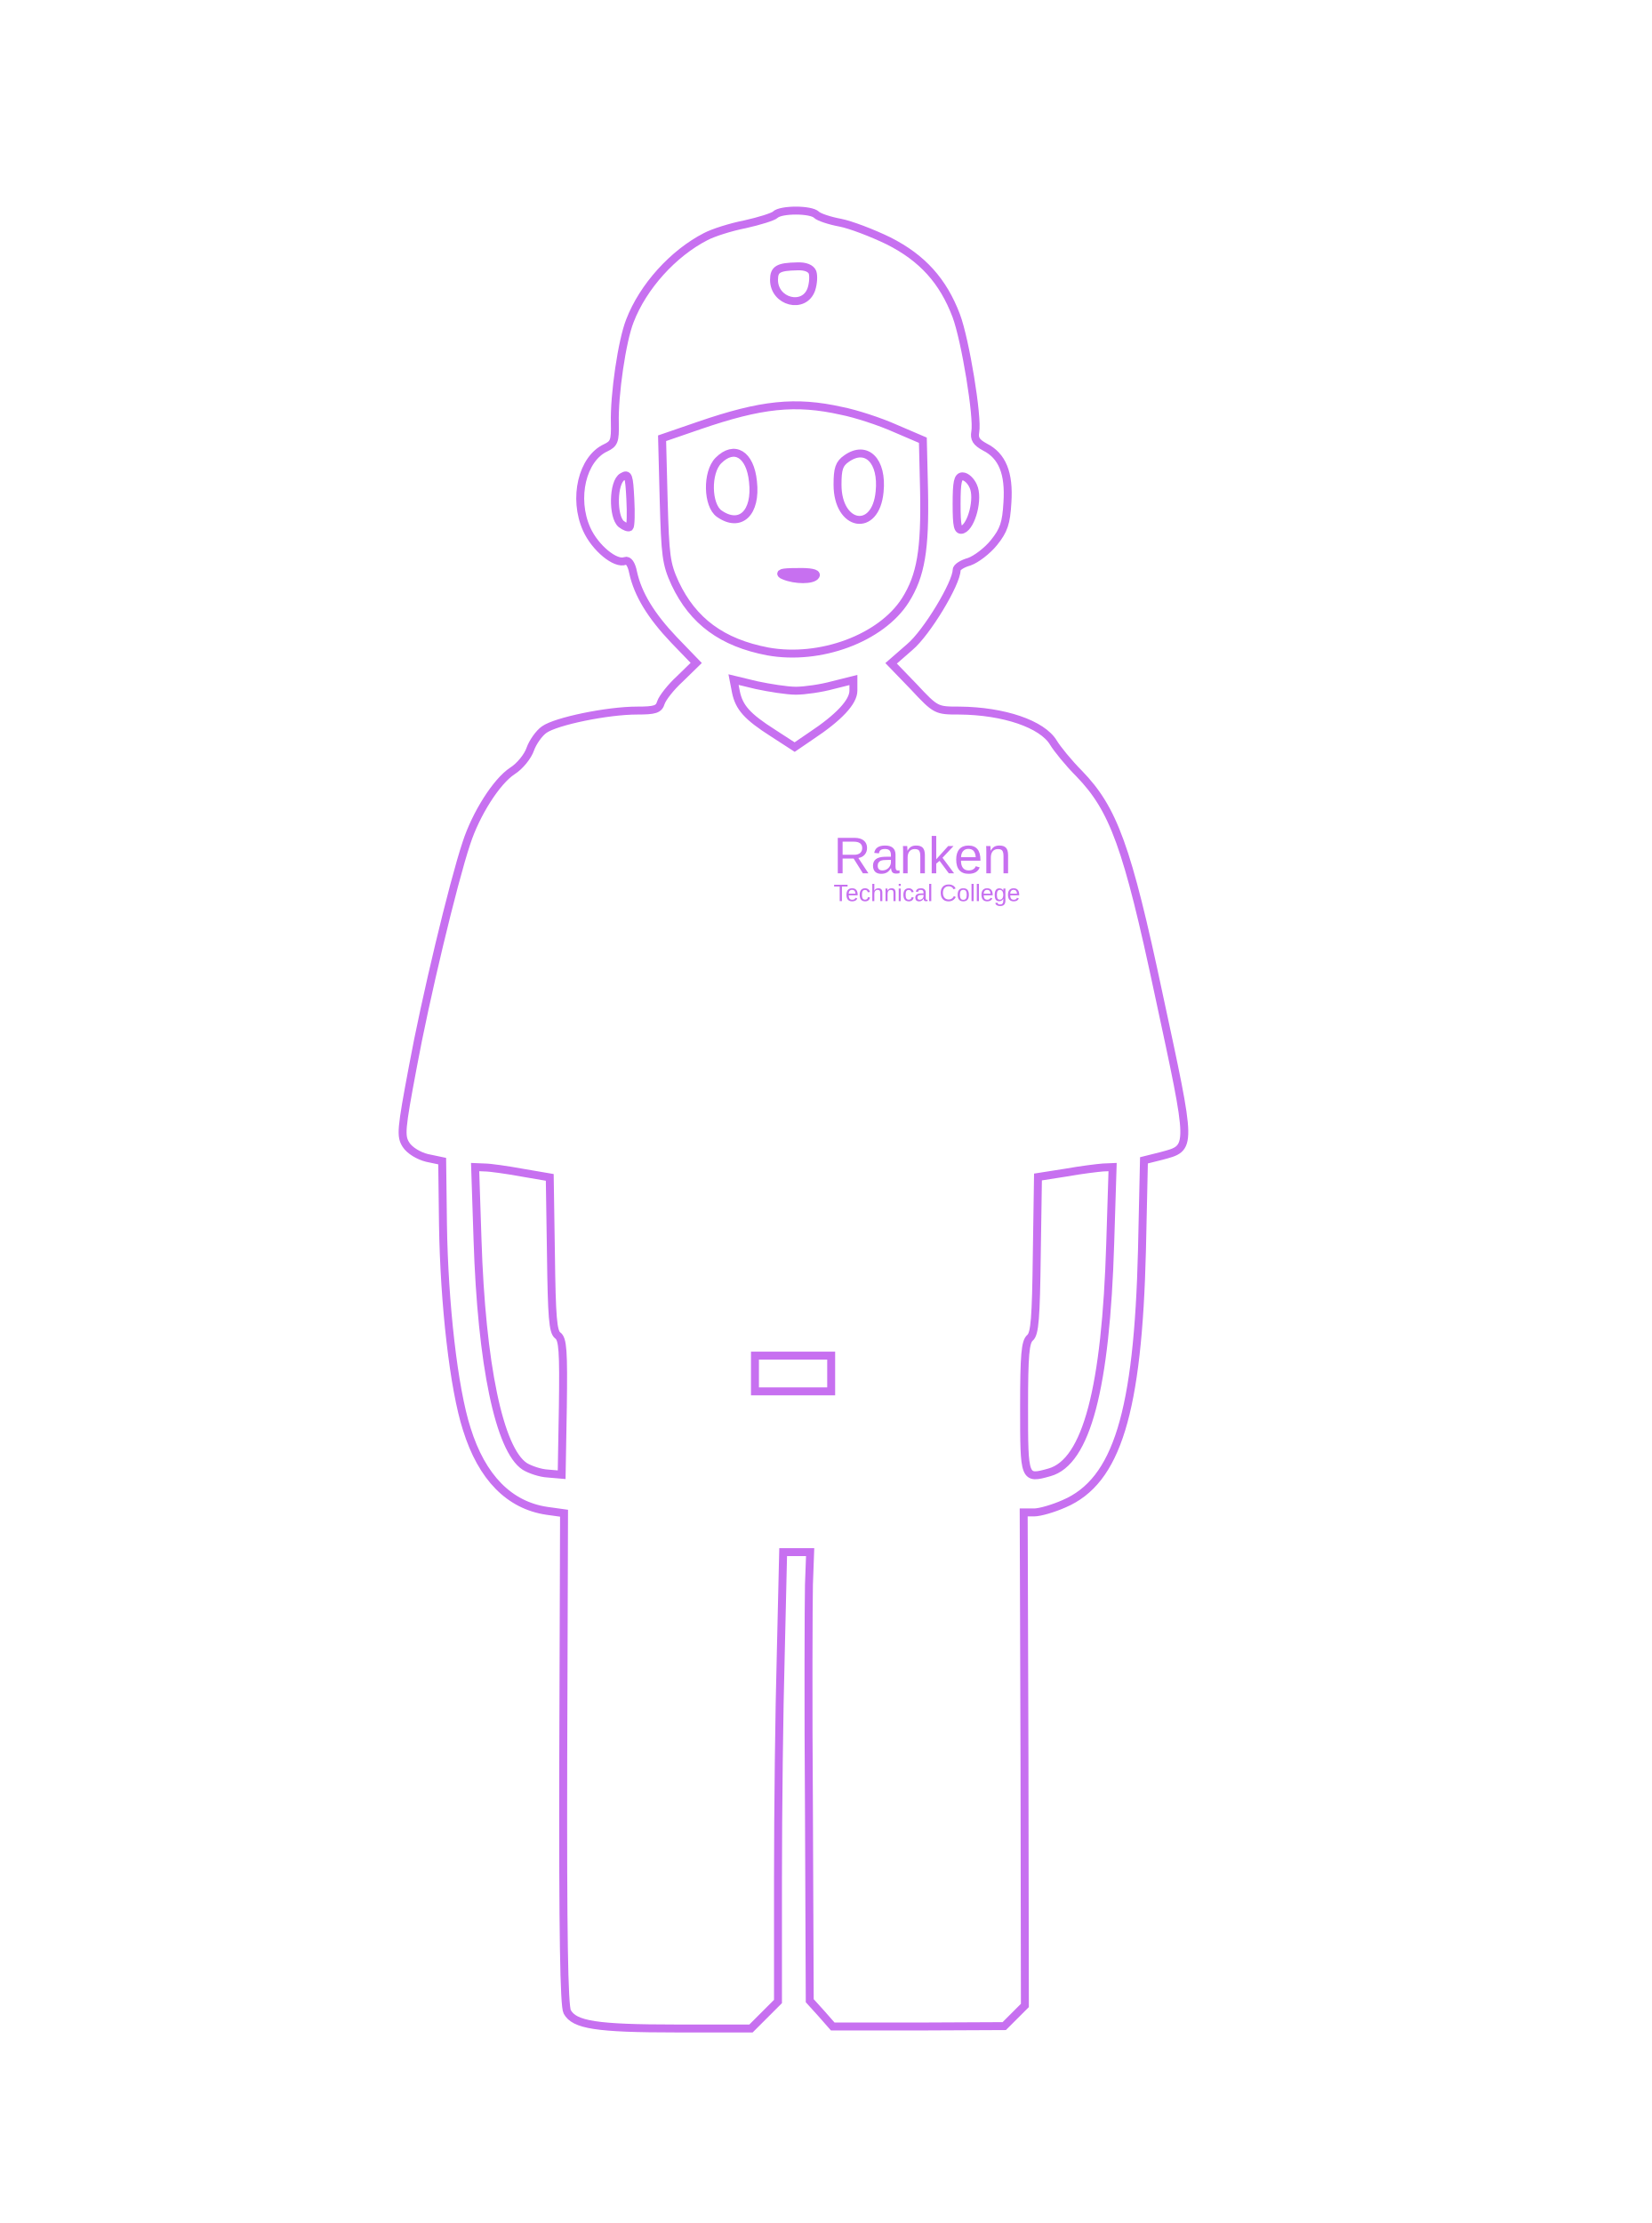
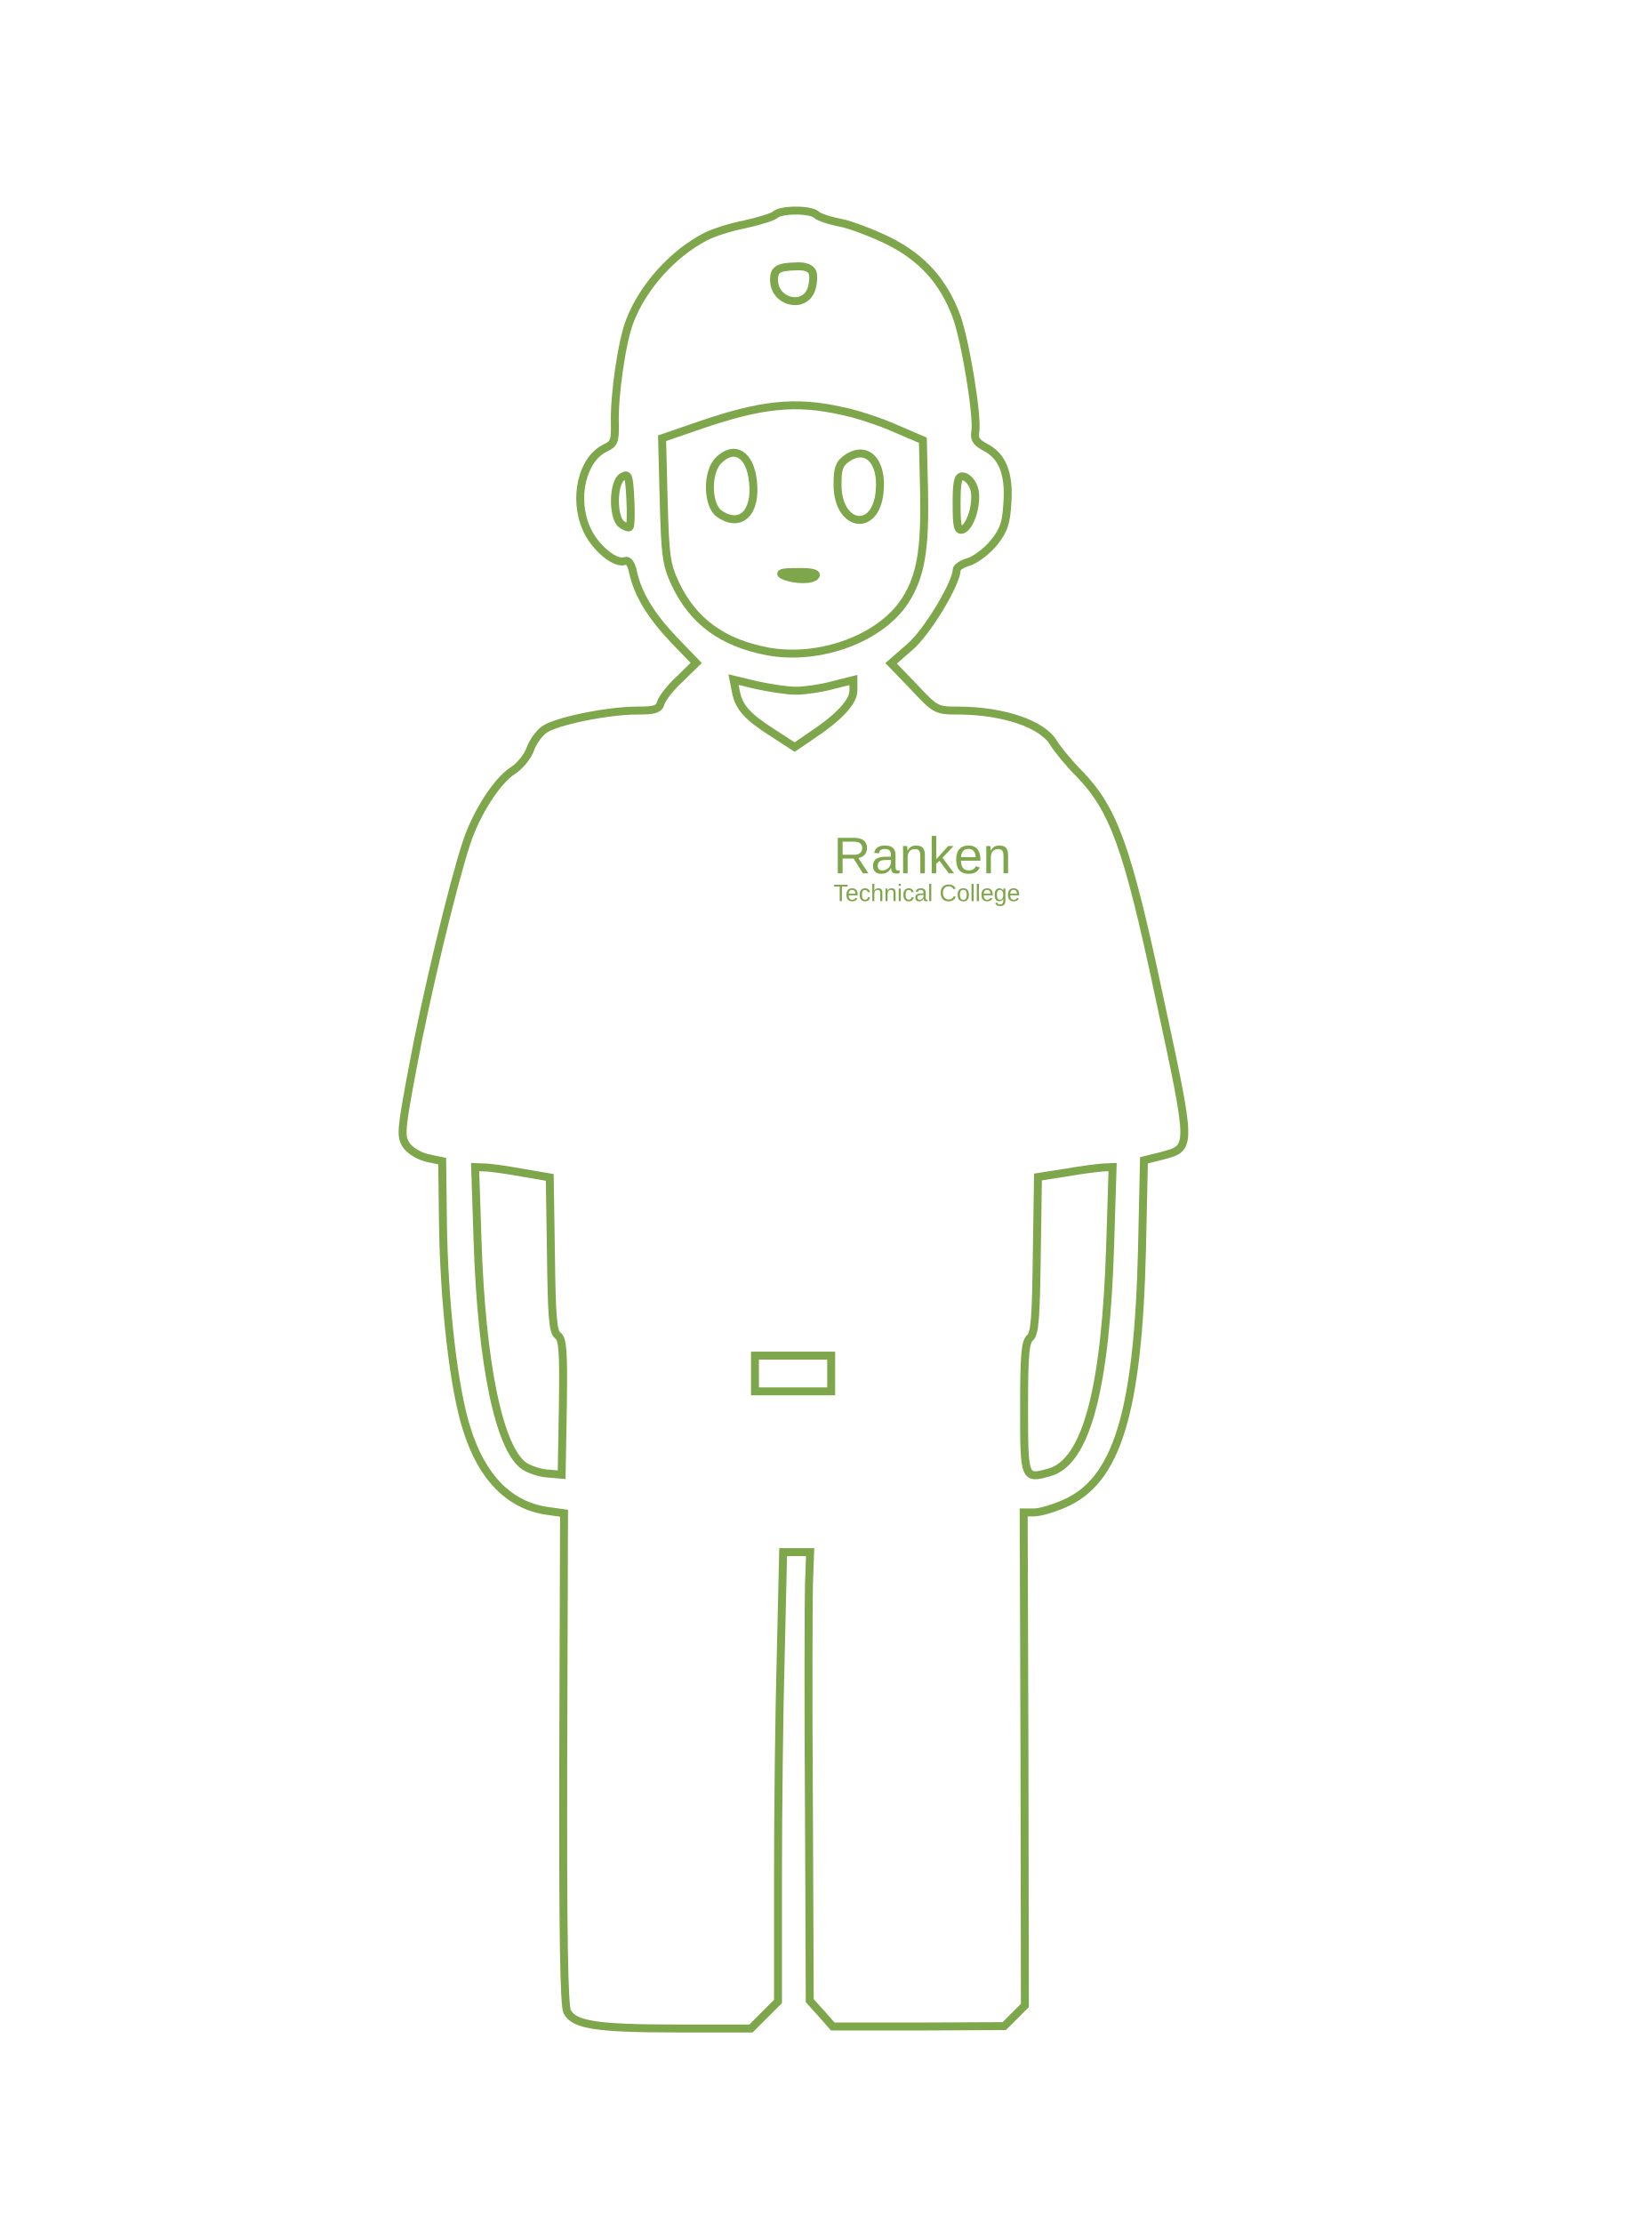
<svg xmlns="http://www.w3.org/2000/svg" version="1.0" width="416pt" height="560pt" viewBox="0 0 416 560" preserveAspectRatio="xMidYMid meet">
-   <g transform="translate(0,560) scale(0.1,-0.1)" fill="none" stroke="#c770f0" stroke-width="20">
+   <g transform="translate(0,560) scale(0.1,-0.1)" fill="none" stroke="#7ea64b" stroke-width="20">
    <path d="M1953 5059 c-5 -5 -40 -16 -76 -24 -36 -7 -80 -21 -99 -31 -82 -42 -158 -126 -191 -212 -20 -50 -40 -187 -38 -258 1 -45 -2 -52 -23 -62 -59 -27 -83 -127 -48 -205 21 -47 73 -90 97 -80 8 3 16 -8 20 -29 12 -55 45 -109 103 -170 l56 -58 -41 -40 c-23 -21 -44 -48 -48 -60 -5 -17 -15 -20 -60 -20 -75 0 -205 -27 -234 -48 -13 -9 -29 -32 -35 -49 -6 -18 -26 -43 -45 -55 -40 -26 -92 -108 -116 -182 -34 -102 -104 -395 -135 -564 -30 -159 -31 -174 -17 -196 9 -14 32 -28 53 -33 l38 -8 2 -160 c3 -199 27 -413 60 -515 38 -122 107 -192 202 -206 l43 -6 -2 -618 c-1 -441 2 -623 10 -638 18 -33 73 -42 275 -42 l188 0 34 34 34 34 0 309 c0 171 3 425 7 566 l6 257 34 0 34 0 -3 -82 c-1 -46 -2 -300 0 -565 l2 -483 29 -32 29 -33 216 0 216 1 26 26 26 26 -1 621 -2 621 26 0 c15 0 49 10 76 22 133 57 186 230 196 639 l5 226 44 11 c78 21 78 13 -7 408 -79 372 -114 466 -200 555 -27 27 -56 63 -65 78 -28 47 -125 80 -237 81 -58 0 -59 0 -115 60 l-57 59 47 41 c43 36 118 161 118 194 0 7 14 16 32 21 17 6 45 27 62 48 25 31 31 49 34 101 5 74 -13 118 -57 140 -22 12 -27 21 -24 38 7 36 -25 232 -48 293 -33 87 -85 145 -170 188 -41 20 -96 41 -122 46 -27 5 -54 14 -60 20 -14 14 -90 14 -104 0 z m94 -145 c3 -9 2 -28 -3 -43 -18 -51 -94 -32 -94 24 0 27 11 33 58 34 21 1 35 -5 39 -15 z m73 -349 c36 -7 97 -27 135 -44 l70 -30 3 -127 c3 -149 -8 -214 -47 -276 -61 -96 -215 -153 -347 -129 -115 22 -188 76 -233 171 -23 50 -25 70 -29 210 l-4 156 93 32 c157 54 243 63 359 37 z m-534 -293 c-3 -2 -12 1 -21 8 -22 18 -21 106 3 119 15 9 17 3 20 -56 2 -36 1 -68 -2 -71 z m866 103 c14 -30 -4 -100 -27 -109 -12 -4 -15 7 -15 64 0 56 3 70 15 70 9 0 21 -11 27 -25 z m-447 -515 c22 0 64 6 93 14 l52 13 0 -27 c0 -28 -36 -67 -107 -114 l-41 -28 -54 35 c-66 42 -86 65 -94 104 l-6 31 58 -14 c33 -7 77 -14 99 -14 z m314 -576 z m-847 -518 z m-157 -120 l70 -12 3 -194 c2 -158 5 -195 17 -204 13 -9 15 -39 13 -181 l-3 -170 -35 3 c-19 1 -45 10 -58 18 -64 42 -109 256 -119 572 l-6 182 24 -1 c13 0 56 -6 94 -13 z m1482 -178 c-11 -365 -60 -551 -153 -577 -64 -18 -64 -17 -64 164 0 131 3 165 15 175 12 10 15 50 17 209 l3 196 70 11 c39 7 81 12 94 13 l24 1 -6 -192 z m-703 -283 h-192 v-90 h192 v90 z" />
    <path d="M1810 4440 c-30 -30 -28 -113 2 -134 53 -37 94 2 85 81 -7 69 -47 93 -87 53 z" />
    <path d="M2133 4445 c-19 -13 -23 -26 -23 -66 0 -106 96 -123 106 -18 8 78 -33 119 -83 84 z" />
    <path d="M1975 4150 c28 -12 73 -12 80 0 4 6 -14 10 -47 9 -39 0 -48 -3 -33 -9 z" />
  </g>
-   <text x="210" y="220" font-family="Arial, sans-serif" font-size="13" fill="#c770f0" stroke="none">Ranken</text>
-   <text x="210" y="227" font-family="Arial, sans-serif" font-size="6" fill="#c770f0" stroke="none">Technical College</text>
+   <text x="210" y="220" font-family="Arial, sans-serif" font-size="13" fill="#7ea64b" stroke="none">Ranken</text>
+   <text x="210" y="227" font-family="Arial, sans-serif" font-size="6" fill="#7ea64b" stroke="none">Technical College</text>
</svg>
